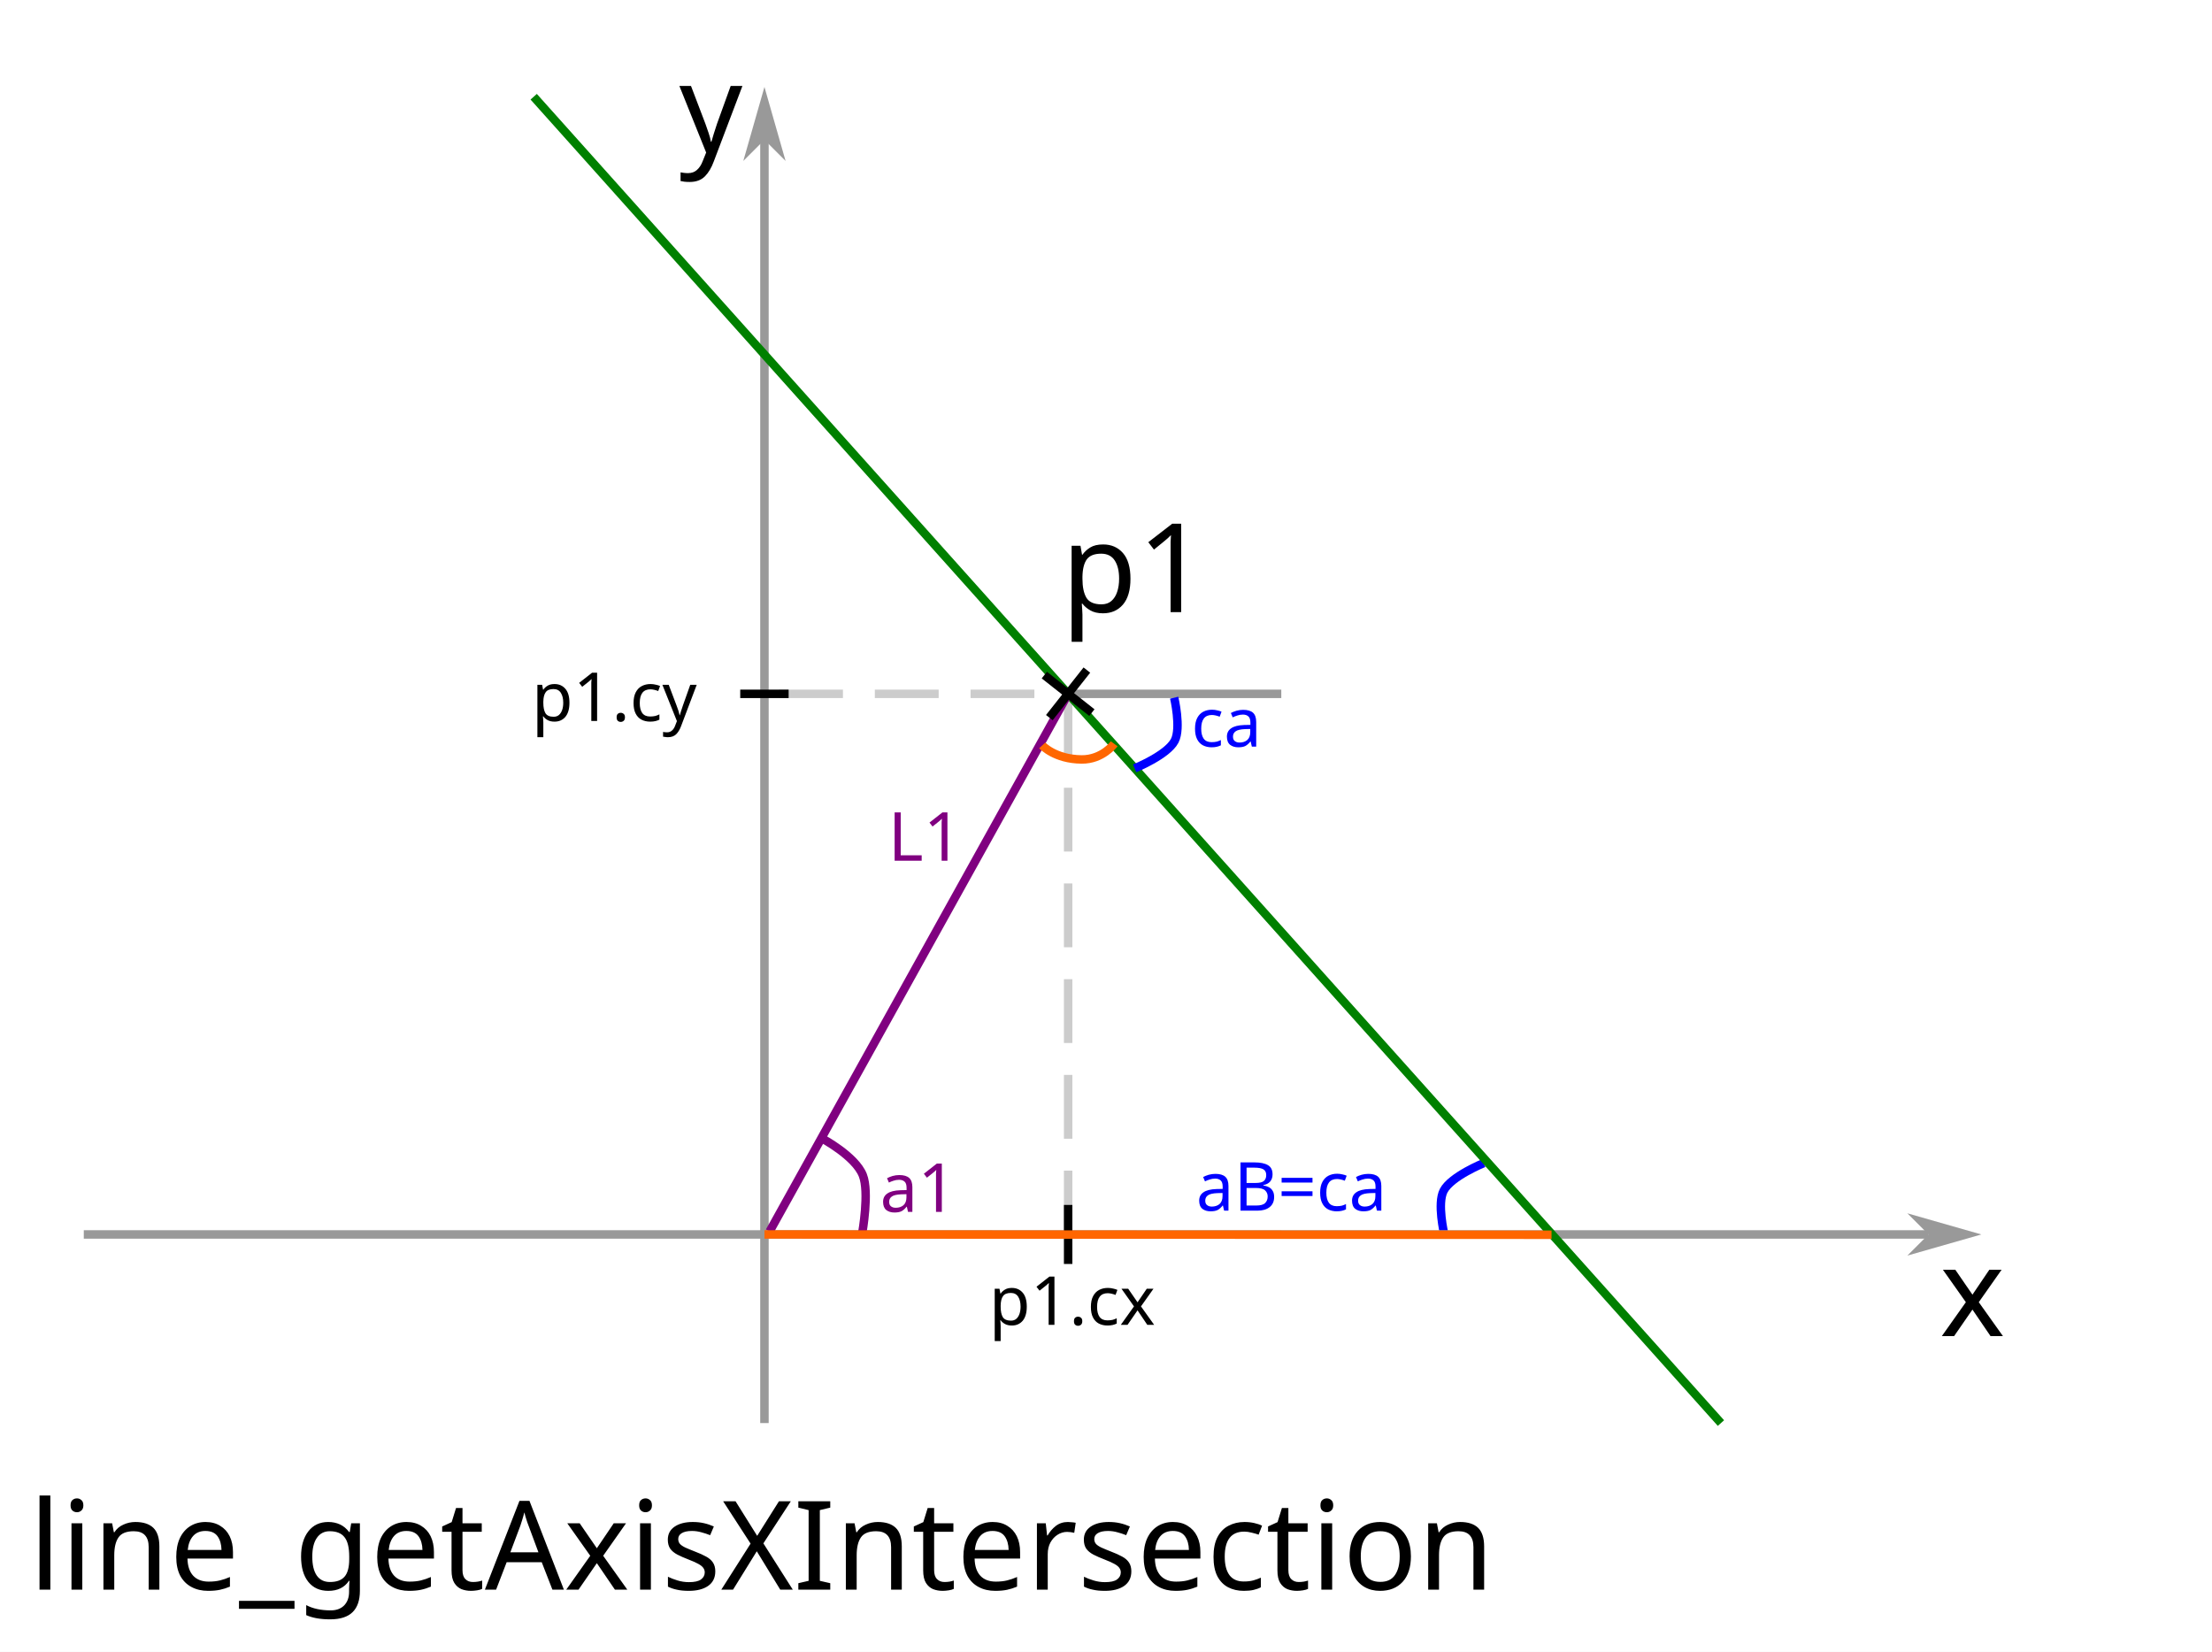
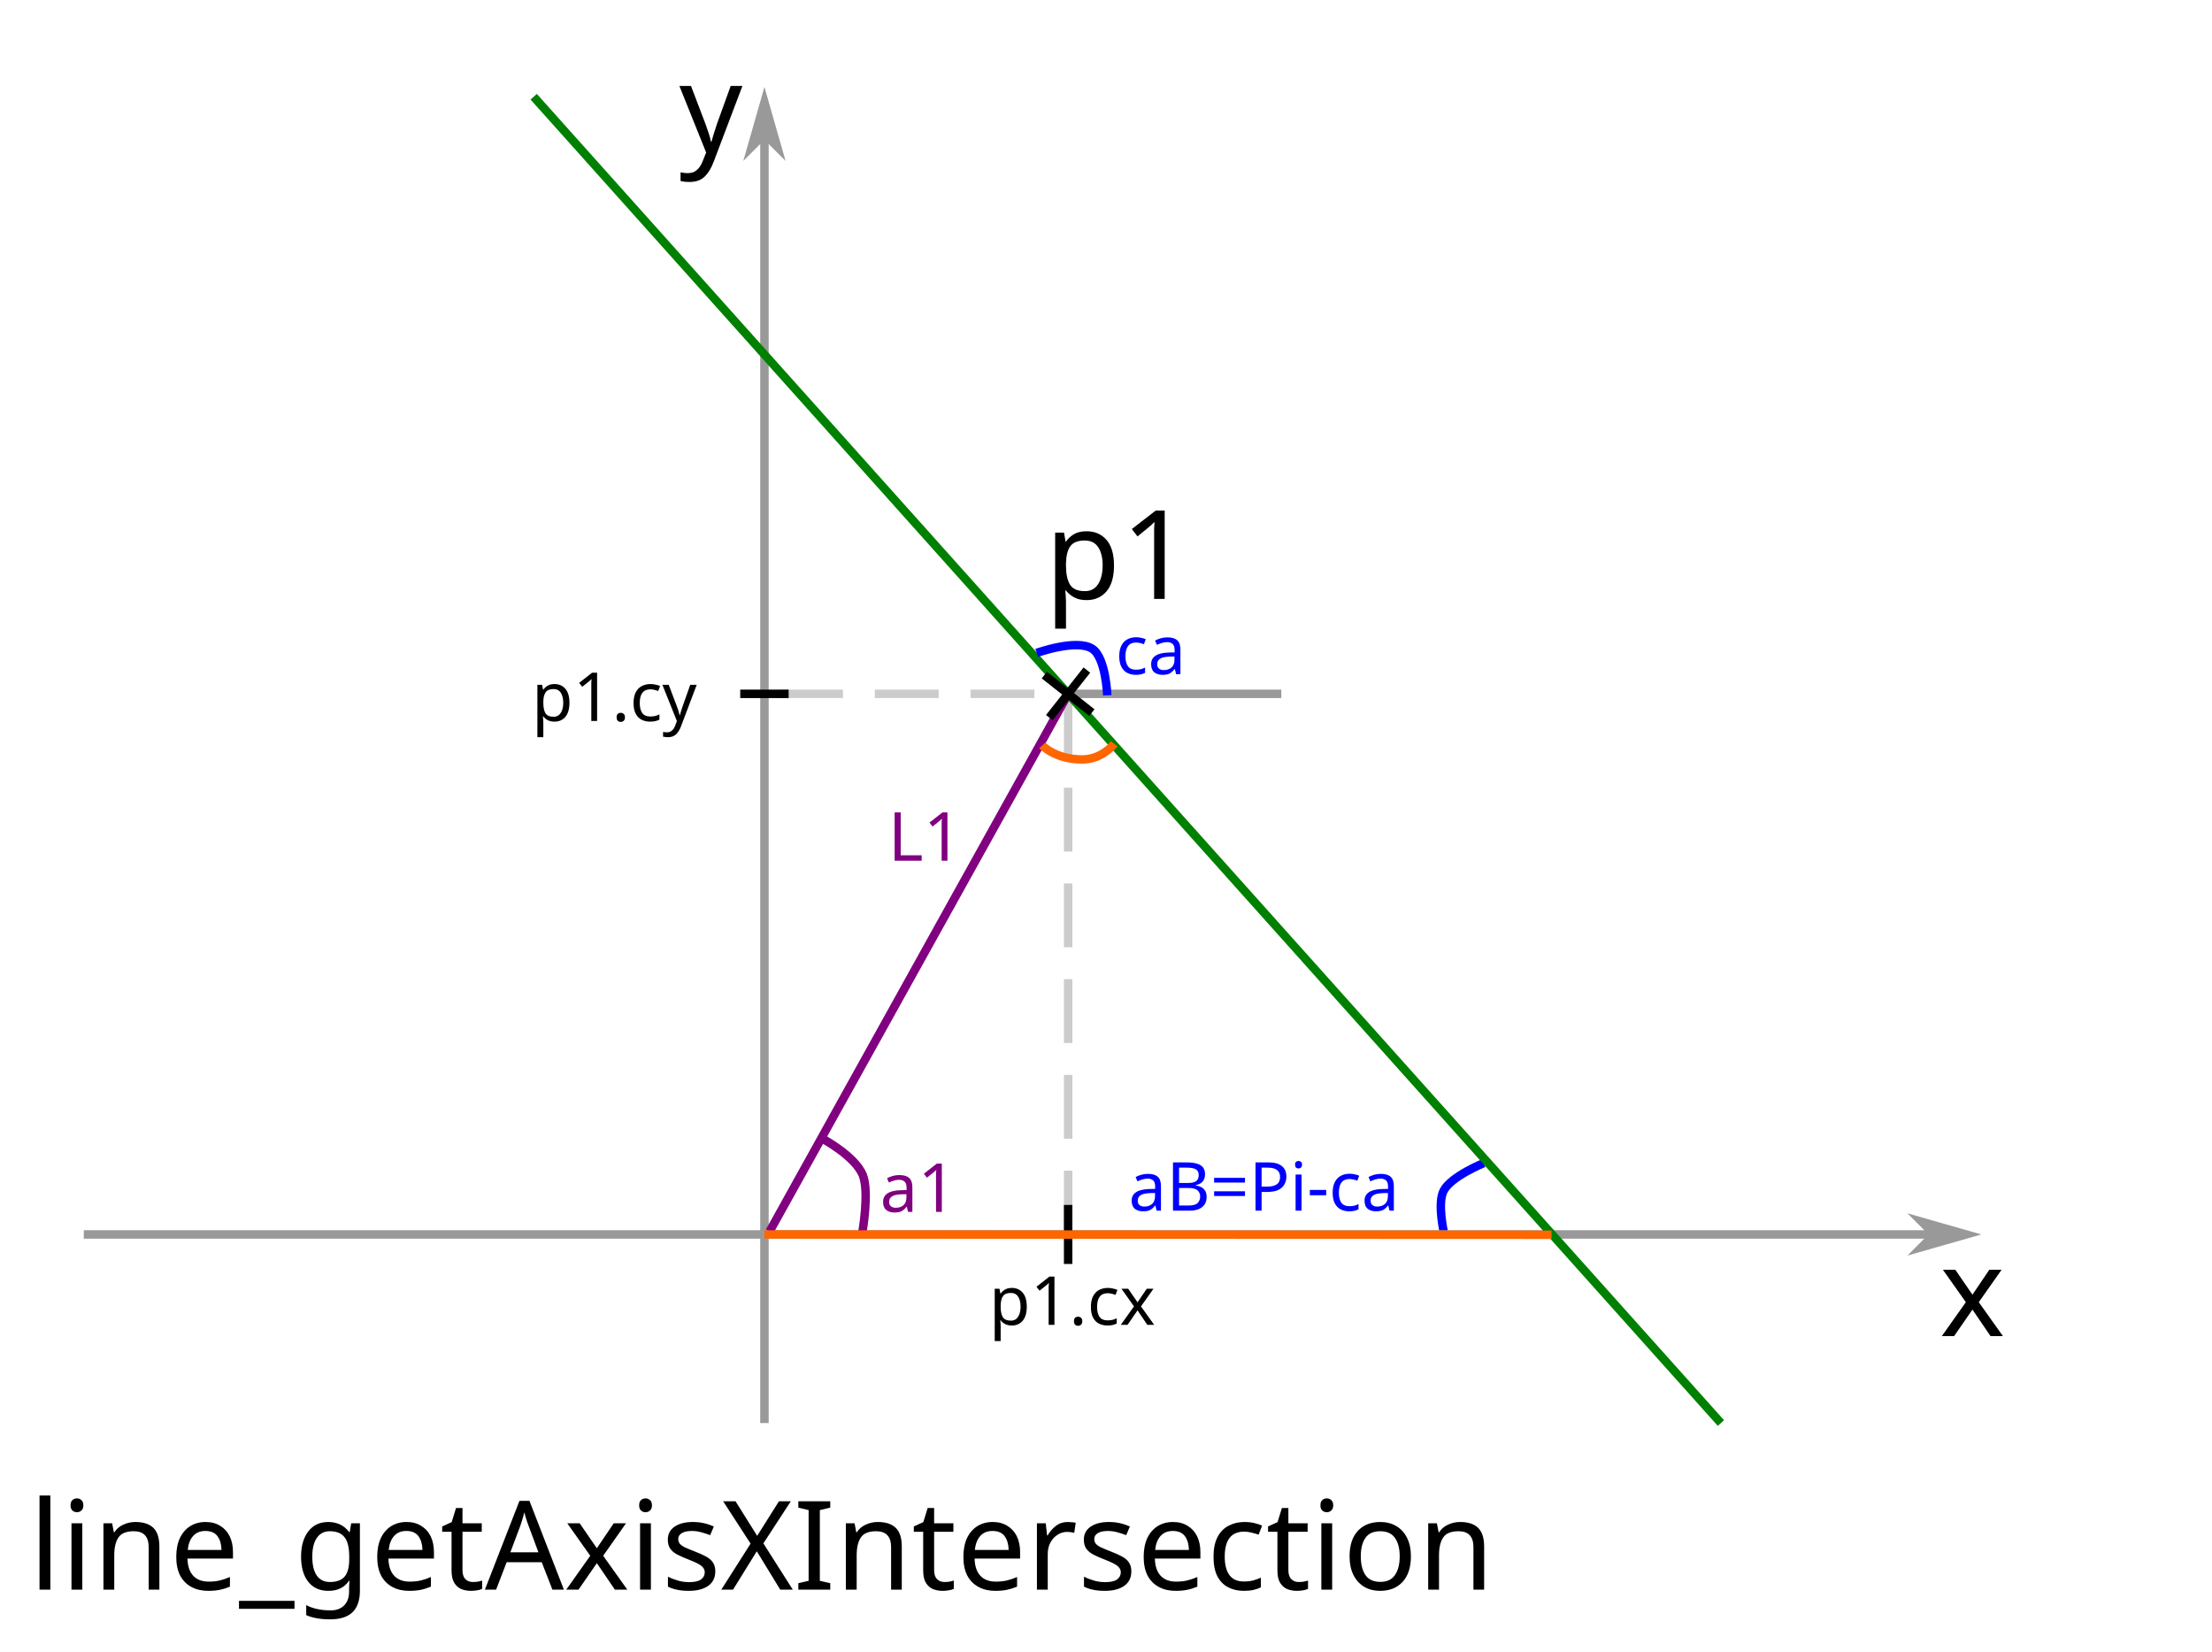
<svg xmlns="http://www.w3.org/2000/svg" width="262.014" height="195.652" viewBox="0 0 69.325 51.766">
  <defs>
    <path id="d" d="M254.321 237.99h38.557v34.914h-38.557z" />
    <path id="e" d="M130.985 140.536h42.711v43.171h-42.711z" />
    <path id="f" d="M232.476 161.365h28.095v22.502h-28.095z" />
    <path id="g" d="M200.715 288.19h52.317v19.745h-52.317z" />
    <path id="h" d="M200.715 288.19h52.317v19.745h-52.317z" />
    <path id="i" d="M63.429 333.065h235.875v41.166H63.429z" />
    <path id="j" d="M309.291 1871.785h43.699v17.924h-43.699z" />
    <path id="k" d="M323.205 1880.807h59.832v18.928h-59.832z" />
    <path id="l" d="M346.238 1883.681h29.293v24.056h-29.293z" />
    <path id="a" d="M309.291 1871.785h43.699v17.924h-43.699z" />
    <marker id="b" markerHeight="5" markerWidth="8.75" orient="auto-start-reverse" preserveAspectRatio="xMidYMid" refX="0" refY="0" style="overflow:visible" viewBox="0 0 8.75 5">
      <path d="m0 0 5-5-17.5 5L5 5Z" style="fill:context-stroke;fill-rule:evenodd;stroke:none" transform="scale(-.5)" />
    </marker>
    <marker id="c" markerHeight="5" markerWidth="8.75" orient="auto-start-reverse" preserveAspectRatio="xMidYMid" refX="0" refY="0" style="overflow:visible" viewBox="0 0 8.75 5">
      <path d="m0 0 5-5-17.5 5L5 5Z" style="fill:context-stroke;fill-rule:evenodd;stroke:none" transform="scale(-.5)" />
    </marker>
  </defs>
  <path d="M38.526 543.023h69.06v51.502h-69.06z" style="fill:#fff;stroke:#fff;stroke-width:.265;stroke-dasharray:none;stroke-dashoffset:0" transform="translate(-38.394 -542.891)" />
-   <text xml:space="preserve" style="font-size:8px;line-height:1.25;font-family:sans-serif;white-space:pre;shape-inside:url(#a);display:inline;fill:#00f" transform="matrix(.26458 0 0 .26458 -44.348 -459.169)">
-     <tspan x="309.291" y="1878.863">aB=ca</tspan>
+   <text xml:space="preserve" style="font-size:8px;line-height:1.25;font-family:sans-serif;white-space:pre;shape-inside:url(#a);display:inline;fill:#00f" transform="matrix(.26458 0 0 .26458 -46.464 -459.169)">
+     <tspan x="309.291" y="1878.863">aB=Pi-ca</tspan>
  </text>
  <path d="M84.895 579.341s-1.023.414-1.257.866c-.207.4.017 1.35.017 1.35" style="fill:none;stroke:#00f;stroke-width:.265px;stroke-linecap:butt;stroke-linejoin:miter;stroke-opacity:1" transform="translate(-38.394 -542.891)" />
  <path d="M71.87 564.635h6.68" style="fill:none;stroke:#999;stroke-width:.265px;stroke-linecap:butt;stroke-linejoin:miter;stroke-opacity:1" transform="translate(-38.394 -542.891)" />
  <path d="M62.352 587.488v-40.216" style="fill:none;stroke:#999;stroke-width:.265px;stroke-linecap:butt;stroke-linejoin:miter;stroke-opacity:1;marker-end:url(#b)" transform="translate(-38.394 -542.891)" />
  <path d="M41.02 581.577h57.814" style="fill:none;stroke:#999;stroke-width:.265px;stroke-linecap:butt;stroke-linejoin:miter;stroke-opacity:1;marker-end:url(#c)" transform="translate(-38.394 -542.891)" />
  <text xml:space="preserve" style="font-size:14.667px;line-height:1.25;font-family:sans-serif;white-space:pre;shape-inside:url(#d);display:inline" transform="matrix(.26458 0 0 .26458 -6.5 -24.53)">
    <tspan x="254.32" y="250.967">x</tspan>
  </text>
  <text xml:space="preserve" style="font-size:14.667px;line-height:1.25;font-family:sans-serif;white-space:pre;shape-inside:url(#e);display:inline" transform="matrix(.26458 0 0 .26458 -13.368 -35.845)">
    <tspan x="130.984" y="153.514">y</tspan>
  </text>
  <path d="M71.87 581.577v-16.942h-9.518" style="fill:none;stroke:#ccc;stroke-width:.265;stroke-linecap:butt;stroke-linejoin:miter;stroke-dasharray:2,1;stroke-dashoffset:0;stroke-opacity:1" transform="translate(-38.394 -542.891)" />
-   <text xml:space="preserve" style="font-size:14.667px;line-height:1.25;font-family:sans-serif;white-space:pre;shape-inside:url(#f);display:inline" transform="matrix(.26458 0 0 .26458 -28.254 -26.945)">
+   <text xml:space="preserve" style="font-size:14.667px;line-height:1.25;font-family:sans-serif;white-space:pre;shape-inside:url(#f);display:inline" transform="matrix(.26458 0 0 .26458 -28.77 -27.358)">
    <tspan x="232.477" y="174.342">p1</tspan>
  </text>
  <text xml:space="preserve" style="font-size:8px;line-height:1.25;font-family:sans-serif;white-space:pre;shape-inside:url(#g);display:inline" transform="matrix(.26458 0 0 .26458 -22.112 -36.602)">
    <tspan x="200.715" y="295.268">p1.cx</tspan>
  </text>
  <text xml:space="preserve" style="font-size:8px;line-height:1.25;font-family:sans-serif;white-space:pre;shape-inside:url(#h);display:inline" transform="matrix(.26458 0 0 .26458 -36.445 -55.527)">
    <tspan x="200.715" y="295.268">p1.cy</tspan>
  </text>
  <path d="M61.593 564.635h1.517M71.87 582.502v-1.85" style="fill:none;stroke:#000;stroke-width:.265px;stroke-linecap:butt;stroke-linejoin:miter;stroke-opacity:1" transform="translate(-38.394 -542.891)" />
  <text xml:space="preserve" style="font-size:14.667px;line-height:1.25;font-family:sans-serif;white-space:pre;shape-inside:url(#i);display:inline" transform="matrix(.26458 0 0 .26458 -15.874 -41.738)">
    <tspan x="63.43" y="346.041">line_getAxisXIntersection</tspan>
  </text>
  <path d="m71.87 564.635 20.459 22.853M55.12 545.922l16.75 18.713" style="fill:none;stroke:green;stroke-width:.265px;stroke-linecap:butt;stroke-linejoin:miter;stroke-opacity:1" transform="translate(-38.394 -542.891)" />
-   <path d="M73.954 566.97s1.022-.414 1.256-.865c.207-.4-.017-1.35-.017-1.35" style="fill:none;stroke:#00f;stroke-width:.265px;stroke-linecap:butt;stroke-linejoin:miter;stroke-opacity:1" transform="translate(-38.394 -542.891)" />
-   <text xml:space="preserve" style="font-size:8px;line-height:1.25;font-family:sans-serif;white-space:pre;shape-inside:url(#j);display:inline;fill:#00f" transform="matrix(.26458 0 0 .26458 -44.495 -473.711)">
+   <path d="M73.096 564.68s-.043-1.169-.464-1.454c-.483-.327-1.745.126-1.745.126" style="fill:none;stroke:#00f;stroke-width:.265px;stroke-linecap:butt;stroke-linejoin:miter;stroke-opacity:1" transform="translate(-38.394 -542.891)" />
+   <text xml:space="preserve" style="font-size:8px;line-height:1.25;font-family:sans-serif;white-space:pre;shape-inside:url(#j);display:inline;fill:#00f" transform="matrix(.26458 0 0 .26458 -46.87 -475.982)">
    <tspan x="309.291" y="1878.863">ca</tspan>
  </text>
  <path d="m71.87 564.635-9.356 16.847" style="fill:purple;stroke:purple;stroke-width:.265px;stroke-linecap:butt;stroke-linejoin:miter;stroke-opacity:1" transform="translate(-38.394 -542.891)" />
  <path d="M64.155 578.567s1.042.552 1.28 1.154c.211.532-.016 1.797-.016 1.797" style="fill:none;stroke:purple;stroke-width:.265px;stroke-linecap:butt;stroke-linejoin:miter;stroke-opacity:1" transform="translate(-38.394 -542.891)" />
  <path d="m71.281 565.38 1.176-1.49M71.124 564.047l1.49 1.176" style="fill:none;stroke:#000;stroke-width:.265px;stroke-linecap:butt;stroke-linejoin:miter;stroke-opacity:1" transform="translate(-38.394 -542.891)" />
  <text xml:space="preserve" style="font-size:8px;line-height:1.25;font-family:sans-serif;white-space:pre;shape-inside:url(#k);display:inline;fill:purple" transform="matrix(.26458 0 0 .26458 -57.936 -461.518)">
    <tspan x="323.205" y="1887.885">a1</tspan>
  </text>
  <text xml:space="preserve" style="font-size:8px;line-height:1.25;font-family:sans-serif;white-space:pre;shape-inside:url(#l);display:inline;fill:purple" transform="matrix(.26458 0 0 .26458 -63.776 -473.284)">
    <tspan x="346.238" y="1890.76">L1</tspan>
  </text>
  <path d="m62.352 581.577 24.668.01M71.058 566.251s.4.433 1.233.44c.656.007 1.022-.491 1.022-.491" style="fill:none;stroke:#f60;stroke-width:.265px;stroke-linecap:butt;stroke-linejoin:miter;stroke-opacity:1" transform="translate(-38.394 -542.891)" />
</svg>
